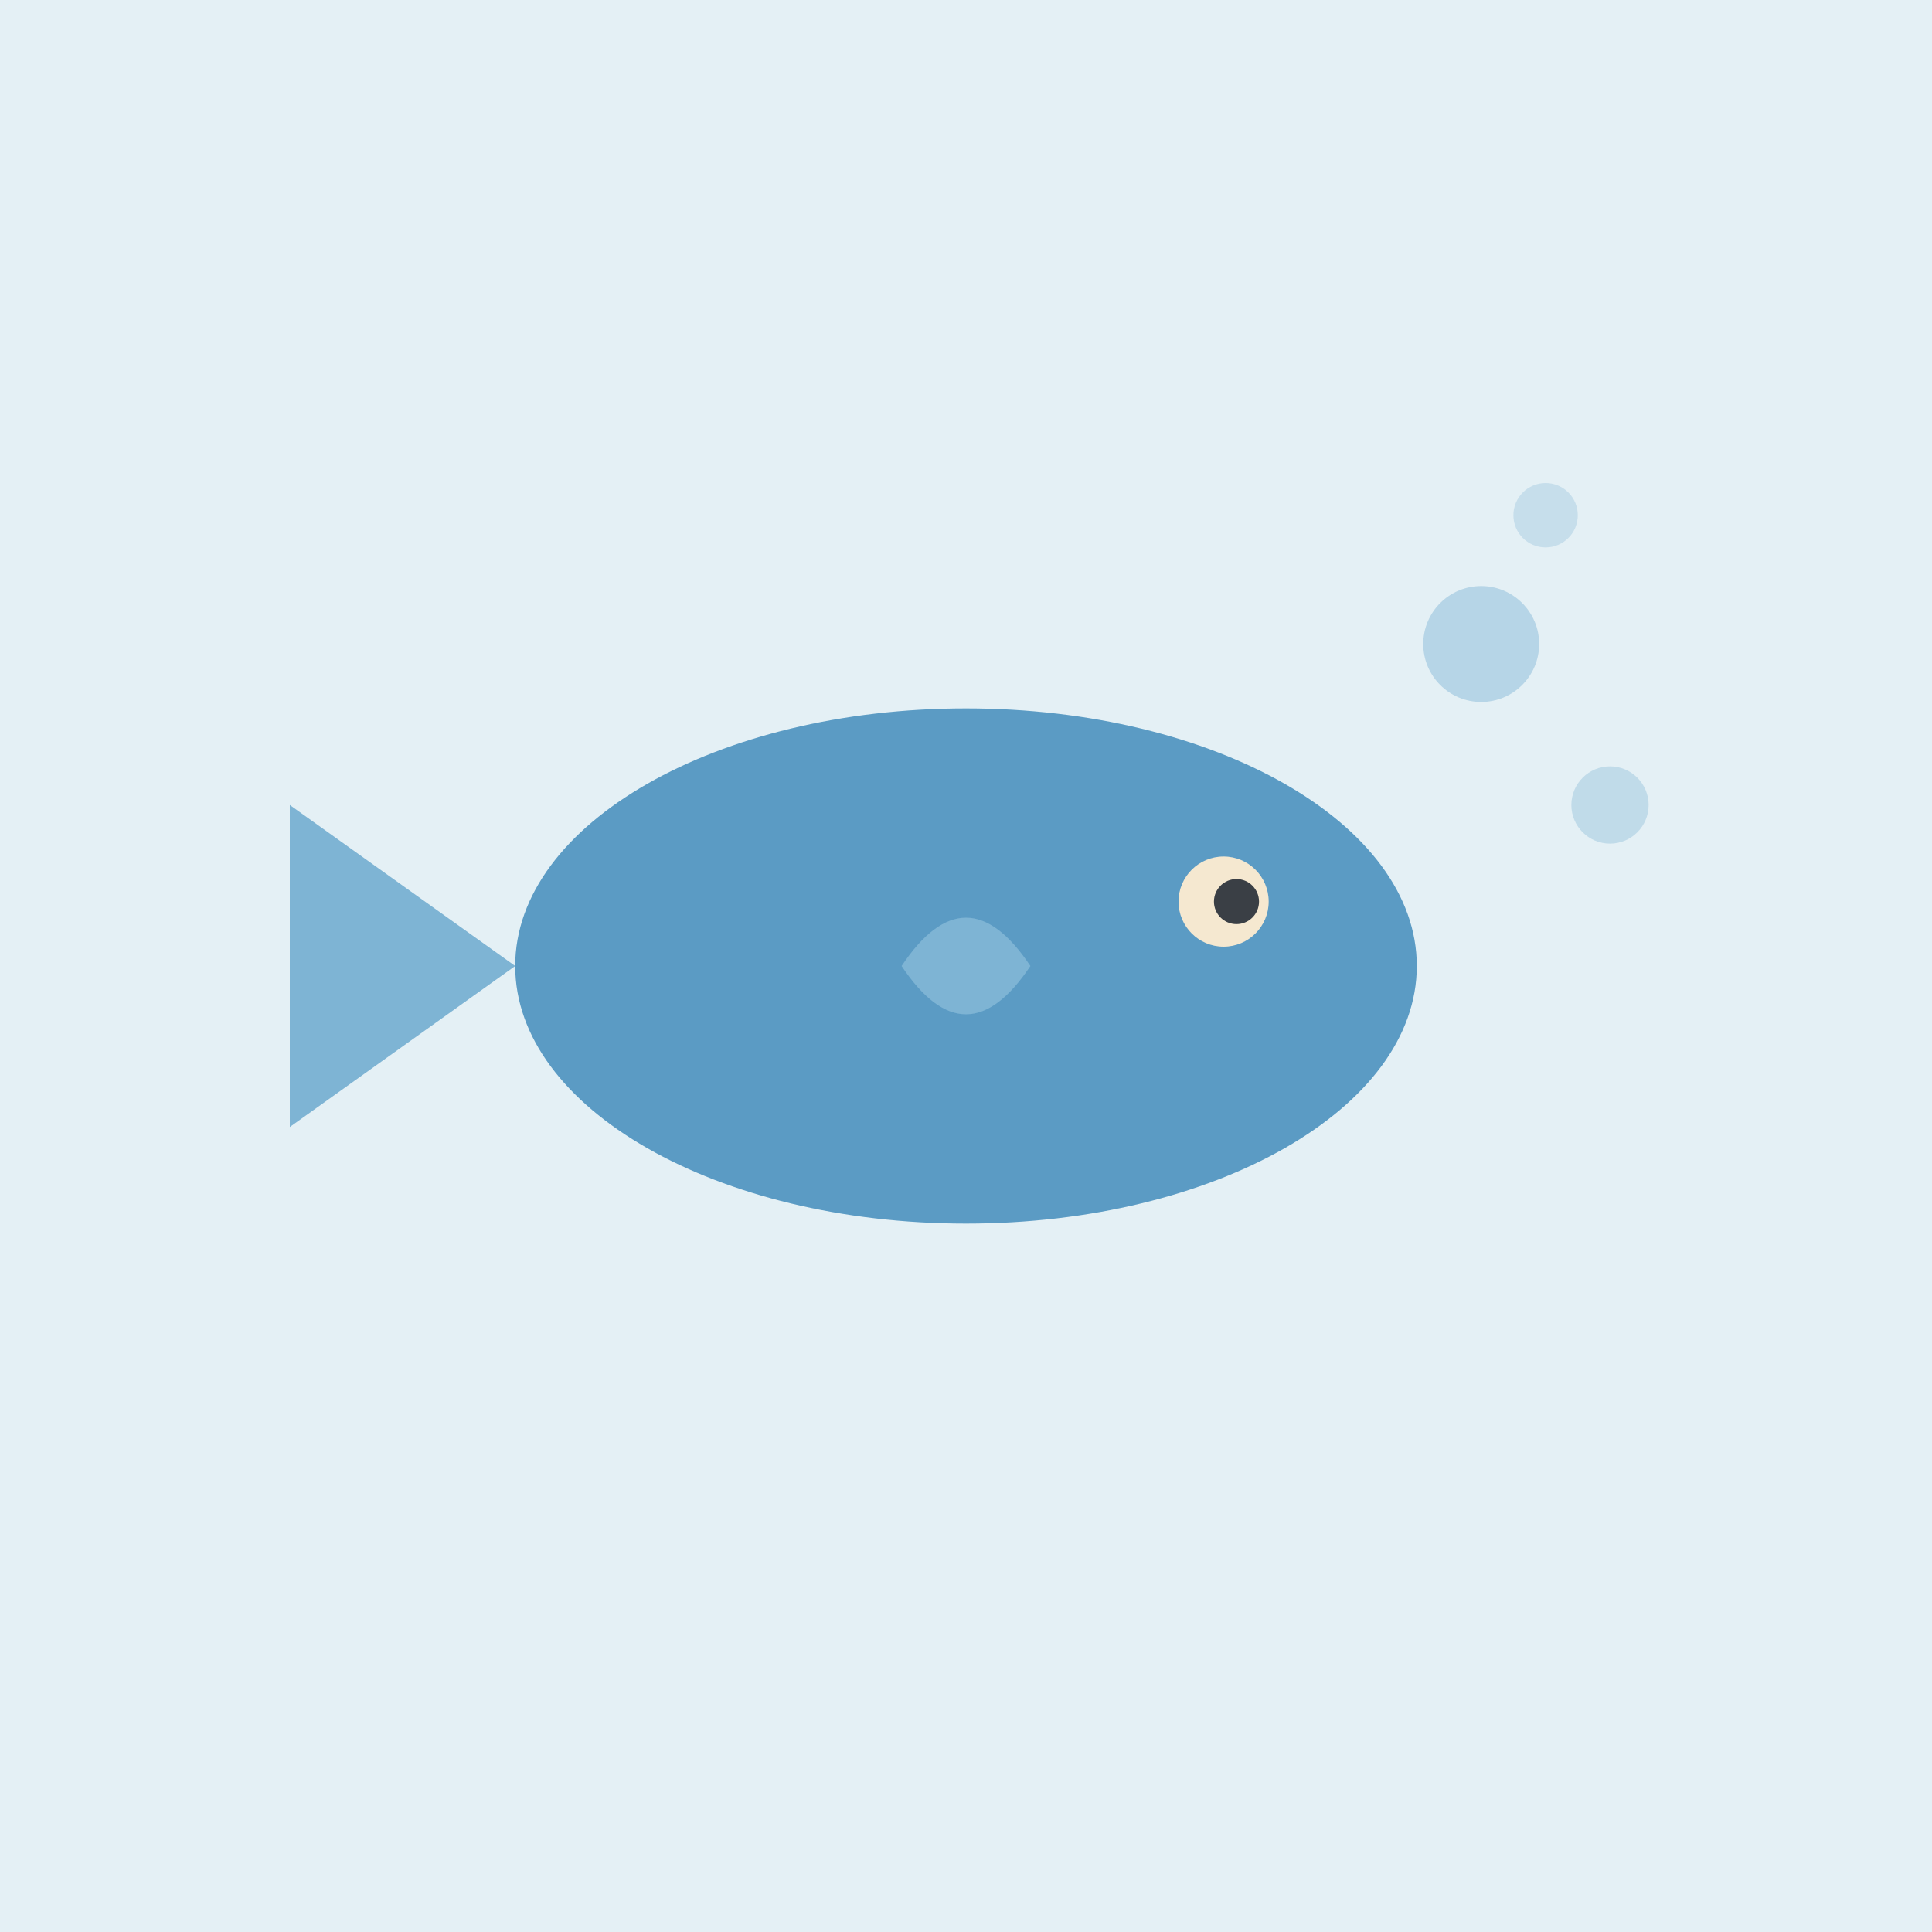
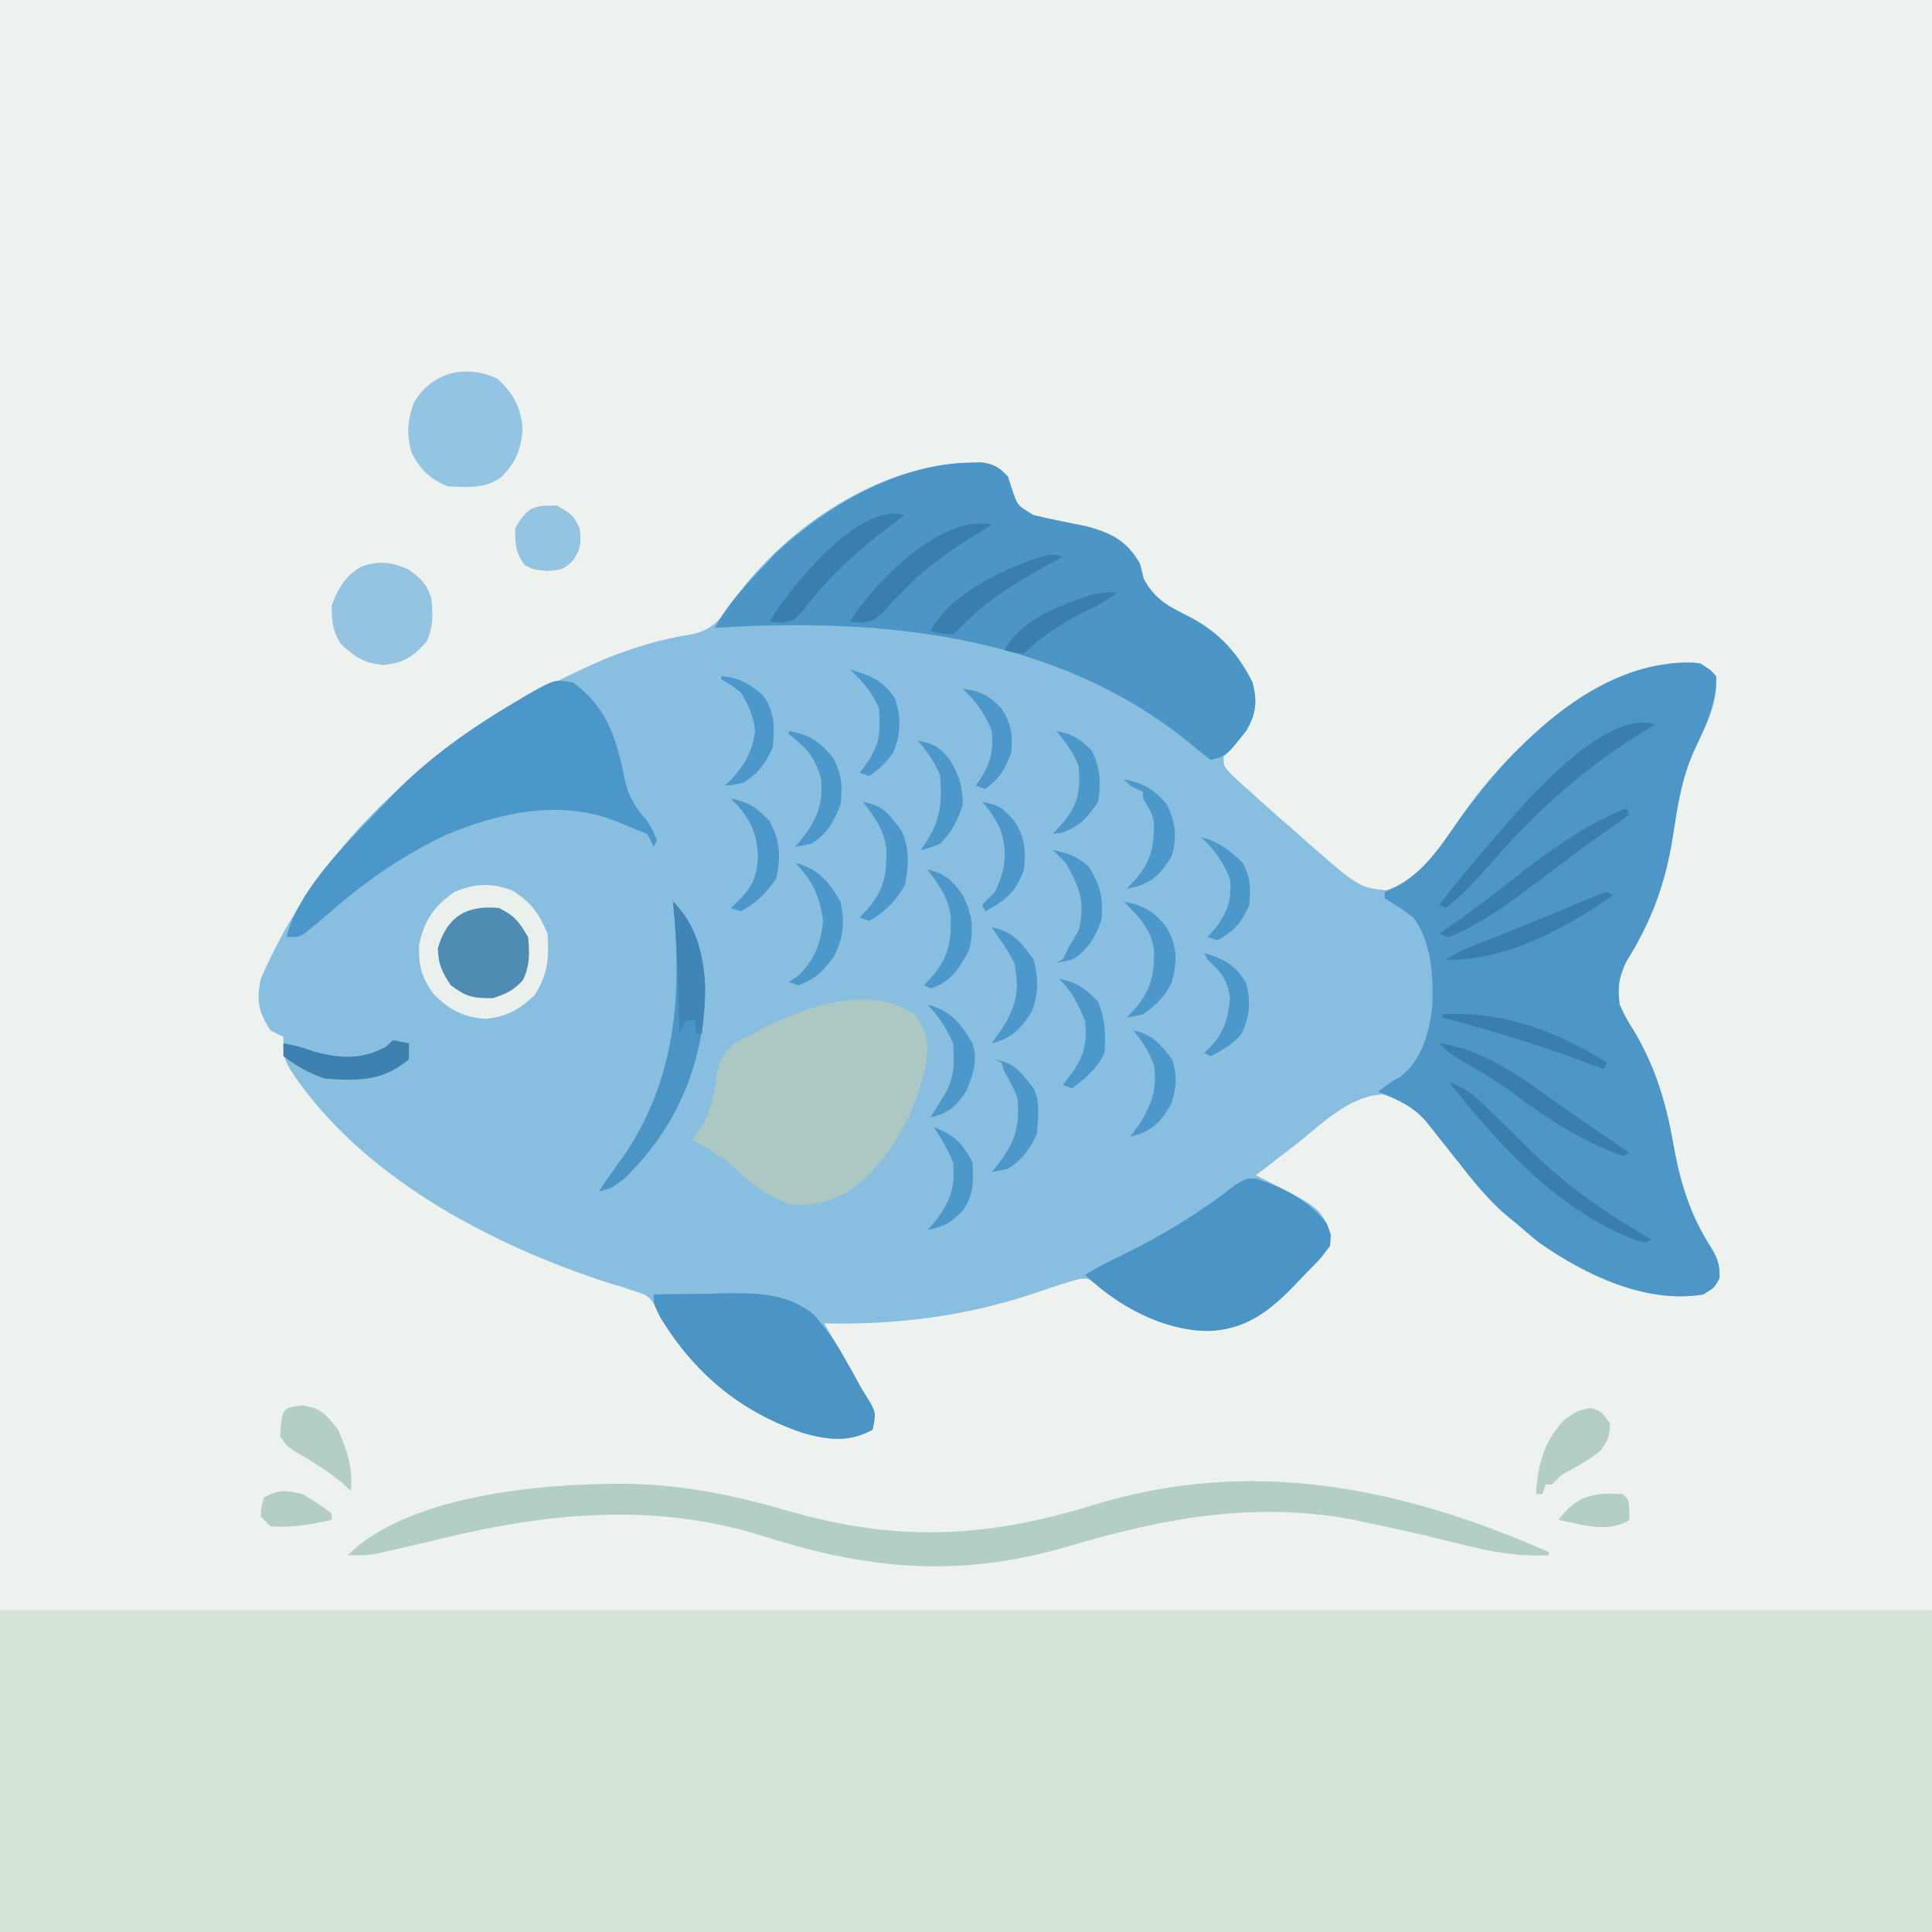
- <svg xmlns="http://www.w3.org/2000/svg" width="600" height="600" viewBox="0 0 600 600" role="img" aria-label="Fish">
-   <rect width="600" height="600" fill="#E4F0F5" />
-   <ellipse cx="300" cy="300" rx="140" ry="80" fill="#5B9BC4" />
-   <polygon points="160,300 90,250 90,350" fill="#7EB4D4" />
-   <circle cx="380" cy="280" r="14" fill="#F5E8D0" />
-   <circle cx="384" cy="280" r="7" fill="#3A3F45" />
-   <path d="M280 300 Q300 270 320 300 Q300 330 280 300" fill="#7EB4D4" />
-   <circle cx="460" cy="200" r="18" fill="#7EB4D4" opacity="0.45" />
-   <circle cx="500" cy="250" r="12" fill="#7EB4D4" opacity="0.35" />
-   <circle cx="480" cy="160" r="10" fill="#7EB4D4" opacity="0.3" />
+ <svg xmlns="http://www.w3.org/2000/svg" version="1.1" width="600" height="600" viewBox="0 0 600 600" role="img" aria-label="Fish">
+   <path d="M0 0 C198 0 396 0 600 0 C600 198 600 396 600 600 C402 600 204 600 0 600 C0 402 0 204 0 0 Z " fill="#EDF2EE" transform="translate(0,0)" />
+   <path d="M0 0 C1.2 -0 2.4 -0.1 3.6 -0.1 C7.7 0.4 9.2 1.4 12 4.3 C12.5 5.8 13 7.3 13.5 8.9 C15 13.3 15 13.3 20 16.3 C25.5 17.6 31 18.7 36.6 19.8 C44.5 22 48.8 24.3 53 31.3 C53.4 32.9 53.8 34.4 54.2 36.1 C57.9 42.9 62.2 44.7 69 48.2 C77.9 53 83.5 59.3 88 68.3 C89.5 74.4 89.1 77.9 86 83.3 C83.7 86 81.3 88.7 79 91.3 C79 94.3 79 94.3 81.8 97.2 C83 98.3 84.2 99.4 85.5 100.6 C86.8 101.7 88.1 102.9 89.4 104.1 C93.2 107.5 97.1 111 101 114.3 C102.1 115.3 103.1 116.2 104.2 117.2 C121 131.9 121 131.9 129.5 132.8 C140.8 129.1 146.6 118.9 153 109.6 C168.7 87.1 190.6 68.3 218 62.3 C226 61.7 226 61.7 230.1 64.3 C232 66.3 232 66.3 232 70.2 C231.3 77.4 227.9 83.5 224.9 89.9 C221.2 98.3 220 106.5 218.6 115.6 C216.3 130.5 212 142.2 204 155.1 C201.7 160 201.3 162.9 202 168.3 C204 172.6 204 172.6 206.7 176.9 C213.5 188.6 216.6 199.6 218.9 212.9 C220.9 223.8 223.9 233.4 229.8 242.8 C232.2 246.6 233.2 248.9 233 253.3 C231.4 256.2 231.4 256.2 228 258.3 C210.1 261.3 191.3 252.2 177 242.2 C174.6 240.3 172.3 238.3 170 236.3 C168.5 235.1 167 233.8 165.4 232.5 C160.4 227.9 156.2 222.7 152 217.3 C150.6 215.5 149.1 213.7 147.7 211.9 C145.8 209.5 143.9 207.1 142 204.7 C138.4 200.4 133.9 198 128.6 196.2 C118.2 196.5 109.7 205.2 102 211.3 C99.6 213.2 97.1 215.1 94.7 216.9 C93.6 217.8 92.5 218.6 91.4 219.5 C90.6 220.1 89.8 220.7 89 221.3 C90 221.8 91 222.3 92 222.8 C109.1 231.5 109.1 231.5 112.4 239.8 C111.8 245.1 108.7 247.7 105 251.3 C104.1 252.3 103.1 253.3 102.2 254.3 C93.9 263 86.3 269.3 73.9 269.6 C61.6 269.5 48.8 263.4 39.6 255.3 C37 253.3 37 253.3 34.4 253.5 C29.9 254.6 25.7 256.1 21.3 257.6 C-0.5 265 -22 267.8 -45 267.3 C-44.2 268.7 -43.4 270.2 -42.5 271.7 C-36 283 -36 283 -34.5 285.8 C-33.2 288 -31.9 290.1 -30.5 292.2 C-29 295.3 -29 295.3 -30 300.3 C-37.3 304.4 -43.7 303.5 -51.4 301.4 C-70.8 294.9 -85.4 282.9 -96 265.3 C-96.4 264.3 -96.8 263.3 -97.3 262.3 C-99.4 258.6 -100.7 258.2 -104.8 257 C-105.9 256.6 -107.1 256.2 -108.3 255.8 C-109.6 255.5 -110.8 255.1 -112.1 254.7 C-148.9 242.8 -189.3 221.5 -211 188.3 C-213 184.3 -213 184.3 -213 178.3 C-214.3 177.7 -215.6 177 -217 176.3 C-220.8 170.4 -221.4 167.1 -220 160.3 C-199.8 113.3 -158.9 80.6 -113 60.9 C-104.2 57.4 -95.5 54.7 -86.1 53.3 C-79.1 51.8 -76.6 47.7 -72.6 42 C-56.8 20 -27.7 0.6 0 0 Z " fill="#88BEE0" transform="translate(301,143.6875)" />
+   <path d="M0 0 C198 0 396 0 600 0 C600 33 600 66 600 100 C402 100 204 100 0 100 C0 67 0 34 0 0 Z " fill="#D5E4D7" transform="translate(0,500)" />
+   <path d="M0 0 C3.1 2 3.1 2 5 4 C5 12.9 1.6 19.6 -2.1 27.6 C-5.8 36 -7 44.2 -8.4 53.2 C-10.7 68.2 -15 79.9 -23 92.7 C-25.3 97.7 -25.7 100.6 -25 106 C-23 110.3 -23 110.3 -20.3 114.6 C-13.5 126.3 -10.4 137.3 -8.1 150.6 C-6.1 161.5 -3.1 171.1 2.8 180.5 C5.2 184.3 6.2 186.5 6 191 C4.4 193.9 4.4 193.9 1 196 C-16.9 199 -35.7 189.9 -50 179.9 C-52.4 178 -54.7 176 -57 174 C-57.8 173.4 -57.8 173.4 -61.6 170.2 C-66.6 165.6 -70.8 160.4 -75 155 C-76.4 153.2 -77.9 151.4 -79.3 149.6 C-81.2 147.2 -83.1 144.8 -85 142.4 C-89 137.6 -94.3 135.3 -100 133 C-96 130 -96 130 -93.1 128.4 C-86.3 123 -84.2 114.9 -83.2 106.6 C-82.8 97.2 -83.4 86.7 -89 79 C-93.8 75.5 -93.8 75.5 -98 73 C-98 72.3 -98 71.7 -98 71 C-96.8 70.5 -95.6 70 -94.4 69.4 C-86.8 65.2 -82.1 59 -77.2 51.9 C-60.6 27.9 -32.4 -2.8 0 0 Z " fill="#4C97C8" transform="translate(528,206)" />
+   <path d="M0 0 C1.2 -0 2.4 -0.1 3.6 -0.1 C7.7 0.4 9.2 1.4 12 4.3 C12.5 5.8 13 7.3 13.5 8.9 C15 13.3 15 13.3 20 16.3 C25.5 17.6 31 18.7 36.6 19.8 C44.5 22 48.8 24.3 53 31.3 C53.4 32.9 53.8 34.4 54.2 36.1 C57.9 42.9 62.2 44.7 69 48.2 C77.9 53 83.5 59.3 88 68.3 C89.5 74.4 89.1 77.9 86 83.3 C79.9 91.1 79.9 91.1 75 92.3 C72.6 90.5 70.2 88.6 67.9 86.6 C26 53 -27.6 48.1 -79 51.3 C-75 43.9 -69.8 38.4 -64 32.3 C-62.7 31 -61.5 29.6 -60.2 28.2 C-44.1 13.3 -22.4 0.5 0 0 Z " fill="#4B96C7" transform="translate(301,143.6875)" />
+   <path d="M0 0 C3.8 5.1 4.4 8.5 3.7 14.8 C0.7 30.1 -7.2 45.1 -19.7 54.5 C-26.5 58.5 -31.2 59.6 -39 59 C-46.1 56.2 -51 52.4 -56.5 47.2 C-60.3 43.8 -64.5 41.5 -69 39 C-68.1 37.7 -67.1 36.4 -66.2 35 C-63.3 30.3 -62.4 26.3 -61.8 20.8 C-60.7 14.7 -60.4 13.4 -55.8 8.9 C-53.9 7.9 -51.9 6.9 -50 6 C-48.8 5.4 -47.7 4.8 -46.5 4.1 C-32.8 -2.7 -13.9 -9.4 0 0 Z " fill="#ABC8C2" transform="translate(284,315)" />
+   <path d="M0 0 C0 0.3 0 0.7 0 1 C-9.3 1.4 -17.2 0.1 -26.2 -2.2 C-28.9 -2.8 -31.5 -3.5 -34.2 -4.1 C-35.5 -4.4 -36.8 -4.8 -38.1 -5.1 C-43.9 -6.4 -49.6 -7.7 -55.4 -8.9 C-57.2 -9.3 -59.1 -9.7 -61 -10.1 C-90.9 -15.7 -119 -10.7 -147.7 -2.2 C-181.7 8 -209.8 5.9 -243.5 -4.8 C-278 -15.7 -311.3 -12.2 -345.9 -3.7 C-350.8 -2.5 -355.6 -1.4 -360.5 -0.3 C-361.6 -0 -362.7 0.2 -363.9 0.5 C-367 1 -367 1 -373 1 C-354.5 -17.5 -313.5 -21.2 -288.6 -21.2 C-270.2 -21.2 -253.9 -17.9 -236.3 -12.8 C-202.4 -3 -174.8 -4.3 -141.1 -14.7 C-92.4 -29.6 -45.9 -20.2 0 0 Z " fill="#B2CEC5" transform="translate(481,482)" />
+   <path d="M0 0 C10.7 7.8 13.5 17.6 16 30 C17.3 35.7 19.2 38.6 23 43 C24.9 46.2 24.9 46.2 26 49 C25.8 49.3 25.8 49.3 25 51 C24.7 50.3 24.7 50.3 23 47 C21.3 46.3 19.7 45.7 18 45 C16.3 44.3 14.7 43.6 13 42.9 C-4.1 36.3 -22.7 40.3 -39.1 47.1 C-51.9 53.1 -63.3 60.8 -74 70 C-76 71.7 -78 73.4 -79.9 75.1 C-80.4 75.4 -80.4 75.4 -82.6 77.3 C-85 79 -85 79 -89 79 C-85.2 63.8 -69.6 49.1 -59 38 C-58 37 -57.1 36 -56.1 34.9 C-44.7 23.2 -32 14.3 -18 6 C-16.8 5.3 -15.5 4.5 -14.3 3.8 C-5.6 -1.1 -5.6 -1.1 0 0 Z " fill="#4C97C9" transform="translate(178,212)" />
+   <path d="M0 0 C8.6 2.7 16.3 6.7 22 13.9 C23.3 17.4 23.3 17.4 23 20.9 C20.7 24 18.6 26.3 16 28.9 C15 29.9 14.1 30.9 13.1 31.9 C4.9 40.6 -2.7 47 -15.1 47.3 C-29 47.1 -43.1 39.4 -53 29.9 C-49.1 27.3 -44.9 25.4 -40.7 23.3 C-28.3 17.2 -17.1 10.3 -6.2 1.8 C-3 -0.1 -3 -0.1 0 0 Z " fill="#4A94C6" transform="translate(390.0391,366.0586)" />
+   <path d="M0 0 C5.8 -0.1 11.5 -0.2 17.3 -0.2 C18.9 -0.3 20.6 -0.3 22.2 -0.4 C32.5 -0.4 41.7 -0.4 49.9 6.4 C50.3 6.9 50.3 6.9 52 9 C52.6 9.7 53.2 10.4 53.8 11.2 C56.4 14.6 58.4 18.1 60.5 21.9 C61.3 23.2 62 24.6 62.8 26 C63.5 27.3 64.2 28.6 65 30 C65.8 31.2 66.5 32.4 67.3 33.7 C69 37 69 37 68 42 C60.7 46 54.3 45.2 46.6 43.1 C27.1 36.6 12.7 24.6 2 7 C0 3 0 3 0 0 Z " fill="#4B95C6" transform="translate(203,402)" />
+   <path d="M0 0 C5.8 3.7 8.2 7.1 10.8 13.4 C11.3 20.9 10.9 26 6.8 32.4 C2.1 36.9 -2 39.2 -8.6 39.8 C-15.6 39.2 -19.6 37 -24.6 32.1 C-28.4 26.8 -29.3 23.3 -29.1 16.9 C-27.6 9.3 -24.5 4.9 -18.2 0.4 C-11.5 -2.3 -6.8 -2.6 0 0 Z " fill="#EAF1EC" transform="translate(159.25,276.625)" />
+   <path d="M0 0 C4.9 4.6 7.3 8.8 7.8 15.6 C7.4 22 5.6 26.3 0.9 30.8 C-4.3 34.2 -9.4 33.7 -15.5 33.4 C-21 31.1 -23.6 28.5 -26.5 23.4 C-28.4 17.6 -28 12.7 -25.8 7.1 C-20.1 -2.1 -9.9 -4.6 0 0 Z " fill="#93C4E2" transform="translate(154.5,117.625)" />
+   <path d="M0 0 C3.8 3 5.3 4.3 6.7 8.9 C7.1 14 7.3 17.6 5.1 22.2 C0.8 27 -1.8 28.7 -8.3 29.4 C-14.6 28.7 -17.1 26.9 -21.6 22.7 C-24.1 18.6 -24.3 15.6 -24.3 10.9 C-22.3 5.5 -20.2 2 -15.3 -1.1 C-9.5 -3.1 -5.5 -2.7 0 0 Z " fill="#94C4E2" transform="translate(127.3125,177.125)" />
+   <path d="M0 0 C4.9 2.5 6.1 4.1 9 9 C9.5 14.1 9.6 17.7 7.4 22.4 C4.5 25.6 2.1 26.7 -2 28 C-8.3 28 -10.1 27.6 -15 24 C-17.7 19.9 -19 17.3 -19 12.4 C-16.1 2.6 -10.1 -1 0 0 Z " fill="#4F8CB4" transform="translate(155,282)" />
+   <path d="M0 0 C8.2 8.2 9.9 18.5 10 29.6 C9.1 51.5 0.6 70.9 -15.2 86.1 C-19 89 -19 89 -23 90 C-20.7 86.5 -18.3 83.1 -15.8 79.7 C1.1 55.4 2.9 28.5 0 0 Z " fill="#4A94C6" transform="translate(209,280)" />
+   <path d="M0 0 C5 3 5 3 7 7 C7.5 11.2 7.5 13.3 5.1 16.9 C2.2 19.8 1.4 20 -2.8 20.3 C-7 20 -7 20 -9.9 18.6 C-13 14.8 -13 11.8 -13 7 C-9 0.4 -7.7 0 0 0 Z " fill="#93C4E2" transform="translate(173,157)" />
+   <path d="M0 0 C-1 0.6 -2.1 1.3 -3.1 1.9 C-21.1 12.9 -36.2 26.1 -50 42 C-54.7 47.4 -59.3 52.6 -65 57 C-65.7 56.7 -66.3 56.3 -67 56 C-61 48.1 -54.5 40.5 -48 33 C-46.8 31.6 -45.6 30.2 -44.3 28.7 C-36 19.4 -14 -4.7 0 0 Z " fill="#3A7EAE" transform="translate(514,225)" />
+   <path d="M0 0 C3.2 0.7 3.2 0.7 6.2 4.7 C6.2 8.5 5.5 10.2 3.2 13.2 C-0.5 16.3 -4.6 18.4 -8.8 20.7 C-9.8 21.7 -10.8 22.7 -11.8 23.7 C-12.5 23.7 -13.1 23.7 -13.8 23.7 C-14.1 24.7 -14.5 25.7 -14.8 26.7 C-15.5 26.7 -16.1 26.7 -16.8 26.7 C-16.2 17.5 -14.4 10.4 -8 3.6 C-3.8 0.7 -3.8 0.7 0 0 Z " fill="#B2CEC5" transform="translate(493.8125,437.3125)" />
+   <path d="M0 0 C6 0.8 7.6 2.8 11.3 7.6 C14.2 14.1 15.9 19.4 15.3 26.6 C14.4 25.7 13.5 24.9 12.6 24.1 C8 20.3 3.2 17.4 -1.9 14.4 C-4.7 12.6 -4.7 12.6 -6.7 9.6 C-6.1 0.9 -6.1 0.9 0 0 Z " fill="#B2CEC5" transform="translate(93.6875,436.4375)" />
+   <path d="M0 0 C4.8 1.9 7 3.5 10.7 7 C11.2 7.5 11.2 7.5 13.9 10 C17.5 13.5 21.1 17.1 24.7 20.7 C36.1 32.1 49.1 41 63 49 C61 50 61 50 58.4 49.3 C34.4 40.3 15.5 19.8 0 0 Z " fill="#3A7EAE" transform="translate(450,336)" />
+   <path d="M0 0 C0.8 0.2 0.8 0.2 5 1 C5 2.6 5 4.3 5 6 C-3.2 12.8 -10.6 12.7 -21 12 C-26.2 10.2 -29.6 8.3 -34 5 C-34 3.7 -34 2.4 -34 1 C-29 2 -29 2 -24.3 3.6 C-16.2 5.8 -9.5 6.1 -2 2 C-1.3 1.3 -0.7 0.7 0 0 Z " fill="#3D81B1" transform="translate(122,323)" />
+   <path d="M0 0 C0.2 0.3 0.2 0.3 1 2 C0.1 2.6 -0.7 3.2 -1.6 3.9 C-7.5 8 -13.2 12.1 -18.9 16.4 C-19.9 17.2 -20.9 17.9 -21.9 18.6 C-24.1 20.3 -26.3 22 -28.6 23.7 C-36.9 30 -45.3 36 -55 40 C-56 39.7 -57 39.3 -58 39 C-57.2 38.4 -56.4 37.9 -55.6 37.3 C-48.6 32.4 -41.8 27.3 -35.1 22 C-24 13.3 -13.1 5.4 0 0 Z " fill="#3A7EAE" transform="translate(505,251)" />
+   <path d="M0 0 C15.2 2.1 27.8 12.4 40 21 C43.5 23.4 47 25.8 50.5 28.2 C51.3 28.7 51.3 28.7 55.4 31.5 C56.6 32.4 57.8 33.2 59 34 C58.7 34.2 58.7 34.2 57 35 C43.7 30.3 32.1 22.5 20.9 14 C16.2 10.7 11.2 7.9 6.2 5 C3 3 3 3 0 0 Z " fill="#3A7EAE" transform="translate(447,324)" />
+   <path d="M0 0 C7.3 7.3 9.3 16 10 26 C9.9 31 9.5 36 9 41 C8.3 41 7.7 41 7 41 C7 39.7 7 38.4 7 37 C6 37 5 37 4 37 C3.3 38.3 2.7 39.6 2 41 C2 40.1 1.9 39.3 1.9 38.4 C1.8 34.5 1.7 30.6 1.6 26.7 C1.5 25.3 1.5 24 1.4 22.6 C1.2 15 0.8 7.5 0 0 Z " fill="#3F86B6" transform="translate(209,280)" />
+   <path d="M0 0 C-1 0.6 -2.1 1.2 -3.1 1.9 C-11.5 7 -19.1 12.1 -26 19 C-26.9 19.9 -27.8 20.8 -28.8 21.7 C-30.5 23.5 -32.2 25.4 -33.9 27.3 C-37 30 -37 30 -40.9 30.4 C-41.4 30.3 -41.4 30.3 -44 30 C-37 18.3 -15.2 -3.8 0 0 Z " fill="#3A7EAE" transform="translate(308,163)" />
+   <path d="M0 0 C-0.7 0.5 -1.5 1 -2.2 1.6 C-13.8 10.1 -23.7 19 -32.3 30.5 C-35 33 -35 33 -38.8 33.4 C-39.9 33.2 -40.9 33.1 -42 33 C-35.8 22.6 -13.9 -4.6 0 0 Z " fill="#3A7EAE" transform="translate(281,160)" />
+   <path d="M0 0 C-1 0.5 -2 1.1 -3 1.6 C-13.3 7.2 -23.5 13.2 -31.6 21.8 C-32.4 22.5 -33.2 23.3 -34 24 C-37.8 23.8 -37.8 23.8 -41 23 C-35.4 11.8 -19.7 4.5 -8.3 0.4 C-3 -1 -3 -1 0 0 Z " fill="#3A7EAE" transform="translate(330,173)" />
+   <path d="M0 0 C7.3 1.9 10.2 5.6 14 12 C15.4 18.7 15 22.9 12 29 C8.4 33.8 6.7 35.7 1 38 C0 37.7 -1 37.3 -2 37 C-1.1 36.4 -0.2 35.7 0.8 35.1 C6 30.1 7.8 25.2 8.6 18.1 C7.8 10.8 5.2 5.2 0 0 Z " fill="#4C98CA" transform="translate(247,268)" />
+   <path d="M0 0 C6.5 1.3 8.1 3.8 12 9 C14.6 14.8 14.2 19.8 13 26 C9.7 31.3 7.4 33.7 2 37 C1 36.7 0 36.3 -1 36 C-0.1 34.9 0.9 33.9 1.9 32.8 C6.6 27 7.4 22.4 7.3 15 C6.7 8.9 3.6 4.8 0 0 Z " fill="#4C98CA" transform="translate(268,249)" />
+   <path d="M0 0 C6.2 1.2 9.5 3 13.3 8.1 C16.7 13.9 16.6 18.6 14.9 25.1 C12.6 29.7 10.2 32 6 35 C5.2 35.2 5.2 35.2 1 36 C1.9 34.9 2.9 33.9 3.9 32.8 C8.6 27 9.5 22.4 9.4 15 C8.5 8.5 4.5 4.5 0 0 Z " fill="#4C98CA" transform="translate(349,280)" />
+   <path d="M0 0 C0.7 0.3 1.3 0.7 2 1 C-12.7 11.3 -31.5 21.6 -50 21 C-45.5 18 -40.5 16.3 -35.5 14.4 C-25.8 10.5 -16.2 6.6 -6.6 2.5 C-3 1 -3 1 0 0 Z " fill="#3A7EAE" transform="translate(499,277)" />
+   <path d="M0 0 C5.5 1.3 7.8 3.4 11 8 C14 14.1 14.5 18.4 13 25 C9.9 30.7 7.4 35 1 37 C0.3 36.7 -0.3 36.3 -1 36 C-0.1 34.9 0.9 33.9 1.9 32.8 C6.6 27 7.4 22.4 7.3 15 C6.7 8.9 3.6 4.8 0 0 Z " fill="#4C98CA" transform="translate(288,270)" />
+   <path d="M0 0 C6.7 1.3 9.6 3.3 13.9 8.6 C16.5 13.9 16.7 17.2 16 23 C13.9 28.3 11.9 32 7 35 C6.2 35.2 6.2 35.2 2 36 C2.5 35.4 2.5 35.4 4.9 32.4 C9.1 26.5 10.6 22.3 10 15 C8.2 8.2 5.5 5.2 0 1 C0 0.7 0 0.3 0 0 Z " fill="#4C98CA" transform="translate(245,227)" />
+   <path d="M0 0 C6.9 1.4 8.9 4.5 13 10 C14.5 16 14.6 20.4 12.4 26.2 C9.1 31.5 6.1 34.5 0 36 C0.9 34.7 1.9 33.3 2.9 31.9 C7.6 24.5 8.8 19.7 7 11 C4.6 6.6 4.6 6.6 2 3 C1.3 2 0.7 1 0 0 Z " fill="#4C98CA" transform="translate(308,288)" />
+   <path d="M0 0 C5 3.1 5 3.1 9 6 C9 6.7 9 7.3 9 8 C2.6 9.5 -3.4 10.5 -10 10 C-11 9 -12 8 -13 7 C-12.9 3.9 -12.9 3.9 -12 1 C-7.1 -1.5 -5.3 -1.2 0 0 Z " fill="#B2CEC5" transform="translate(94,464)" />
+   <path d="M0 0 C5 1 7.1 1.8 11 5 C14.7 10.8 15.8 15.2 15 22 C12.9 27.3 10.9 31 6 34 C5.2 34.2 5.2 34.2 1 35 C1.3 34.8 1.3 34.8 3 34 C3.7 32.7 4.3 31.4 5 30 C6 28.4 7 26.7 8 25 C10.1 16.4 8.4 11.7 4 4 C2.7 2.7 1.4 1.4 0 0 Z " fill="#4C98CA" transform="translate(327,264)" />
+   <path d="M0 0 C5.9 1.2 7.9 2.8 12 7 C15.3 13.3 15.6 18.1 14 25 C10.6 29.6 8.1 32.4 3 35 C2 34.7 1 34.3 0 34 C0.8 33.3 1.5 32.6 2.3 31.8 C6.7 27.3 8 24.5 8.4 18.2 C8.2 10.3 5.6 5.6 0 0 Z " fill="#4B97C9" transform="translate(227,248)" />
+   <path d="M0 0 C5.6 0.4 8.8 2.4 13 6 C16.7 11.1 16.5 15.9 16 22 C13.9 26.9 11.5 30.2 7 33 C3.7 33.8 3.7 33.8 1 34 C1.7 33.3 2.5 32.7 3.2 32 C7.4 27.4 9.7 23.2 10.5 17 C9.9 12.2 8.6 9.1 6 5 C2.8 2.5 2.8 2.5 0 1 C0 0.7 0 0.3 0 0 Z " fill="#4C98CA" transform="translate(224,210)" />
+   <path d="M0 0 C6 1.2 9.3 3 13.3 7.7 C16.1 13.2 16.6 17.9 14.9 23.8 C12 28.7 9.7 31.4 4.2 33.3 C3.1 33.5 2.1 33.8 1 34 C1.9 32.9 2.9 31.9 3.9 30.8 C8.7 25 9.2 21.4 9.4 14 C9 11 9 11 6 6 C6 5.3 6 4.7 6 4 C4.7 3.3 3.4 2.7 2 2 C1.3 1.3 0.7 0.7 0 0 Z " fill="#4C98CA" transform="translate(349,242)" />
+   <path d="M0 0 C2 2 2 2 2 8 C-4.4 12.3 -12.9 9.4 -20 8 C-14.2 0.4 -9.4 -0.5 0 0 Z " fill="#B2CEC5" transform="translate(504,464)" />
+   <path d="M0 0 C6.4 1.3 8 4 12 9 C14.1 13.2 13.4 18.4 13 23 C10.9 27.9 8.5 31.1 4 34 C3.2 34.2 3.2 34.2 -1 35 C-0.1 33.8 0.9 32.6 1.9 31.3 C6.7 24.7 7.6 20.1 7 12 C5.1 7.6 5.1 7.6 3 4 C2.7 3 2.3 2 2 1 C1.3 0.7 0.7 0.3 0 0 Z " fill="#4C98CA" transform="translate(309,329)" />
+   <path d="M0 0 C18.6 -1.1 35.5 5.2 51 15 C50.7 15.7 50.3 16.3 50 17 C48.5 16.4 47 15.9 45.4 15.3 C30.5 9.7 15.4 5.1 0 1 C0 0.7 0 0.3 0 0 Z " fill="#3A7EAE" transform="translate(448,315)" />
+   <path d="M0 0 C5.8 1.2 7.8 2.9 12 7 C14.3 12.8 14.4 16.8 14 23 C11.7 27.9 8.2 30.7 4 34 C3 33.7 2 33.3 1 33 C2 31.8 2.9 30.5 3.9 29.2 C7.9 23.7 8.6 19.7 8 13 C5.8 7.9 3.9 3.9 0 0 Z " fill="#4C98CA" transform="translate(329,304)" />
+   <path d="M0 0 C7.3 1.9 10.2 5.6 14 12 C15.8 17.6 14.2 21.7 12 27 C8.9 31.7 6.5 33.7 1 35 C2.5 32.5 4.1 30 5.6 27.5 C8.5 22.3 8.4 17.9 8 12 C5.8 7.2 3.7 3.7 0 0 Z " fill="#4C98CA" transform="translate(288,312)" />
+   <path d="M0 0 C5.5 1.1 6.5 1.9 10 6 C13.2 11.3 13.8 14 14 20 C12.5 24.7 10.5 28.5 7 32 C3.8 33.3 3.8 33.3 1 34 C1.8 32.7 2.6 31.5 3.4 30.2 C7.3 23.8 7.5 18.4 7 11 C5.4 6.7 3 3.5 0 0 Z " fill="#4C98CA" transform="translate(285,230)" />
+   <path d="M0 0 C5.9 1.3 8.4 4.2 12 9 C13.6 13.9 13.4 17.7 11.8 22.6 C9.2 27.4 6.8 30.3 1.7 32.3 C1.2 32.4 1.2 32.4 -1 33 C-0.1 31.7 0.9 30.4 1.9 29.1 C5.7 22.8 7.4 18.2 6.4 10.9 C4.9 6.6 2.8 3.5 0 0 Z " fill="#4C98CA" transform="translate(352,320)" />
+   <path d="M0 0 C6.6 1.8 10.2 3.3 14 9 C15.9 14.8 15.8 20.3 13.3 25.9 C11.1 28.9 9 30.9 6 33 C5 32.7 4 32.3 3 32 C3.4 31.5 3.4 31.5 5.4 28.7 C9.4 23 9.4 18.9 9 12 C6.8 7 4 3.6 0 0 Z " fill="#4C98CA" transform="translate(264,208)" />
+   <path d="M0 0 C5.5 1.1 6.5 1.9 10 6 C13.3 11 13.6 15.1 13 21 C10.6 27.9 7.4 30.6 1 34 C0.7 33.3 0.3 32.7 0 32 C1.3 30.7 2.6 29.4 4 28 C7.2 21.1 8 16.2 5.8 8.9 C4.2 5.4 2.6 2.8 0 0 Z " fill="#4C98CA" transform="translate(305,249)" />
+   <path d="M0 0 C5.4 1.1 7.1 2.3 11 6 C13.7 11.3 14 16.2 13 22 C9.7 26.9 7.6 29.4 2.1 31.5 C1.6 31.6 1.6 31.6 -1 32 C-0.1 30.9 0.9 29.9 1.9 28.8 C7 22.6 7.5 18.8 7 11 C5.4 6.7 3 3.5 0 0 Z " fill="#4C98CA" transform="translate(328,227)" />
+   <path d="M0 0 C-3.3 2.5 -5.9 4 -9.6 5.7 C-16.6 9.1 -23.4 13.4 -29 19 C-32.1 18.6 -32.1 18.6 -35 18 C-30.2 8.5 -17.7 3.9 -8.1 0.7 C-5 0 -5 0 0 0 Z " fill="#3A7EAE" transform="translate(347,184)" />
+   <path d="M0 0 C5.6 1.4 8.9 4.1 13 8 C15.4 12.8 15.4 15.6 15 21 C12.7 26.4 10.2 29.3 5 32 C4 31.7 3 31.3 2 31 C2.4 30.6 2.4 30.6 4.4 28.3 C8.3 23.3 9.6 19.2 9 13 C6.8 7.6 4.3 3.9 0 0 Z " fill="#4C98CA" transform="translate(373,260)" />
+   <path d="M0 0 C6 1.7 9.7 3.7 12.9 9.2 C14.6 15.1 14.1 19.8 11.4 25.3 C8.6 28.5 5.7 30.1 2 32 C1.3 31.7 0.7 31.3 0 31 C0.9 30.1 1.9 29.1 2.9 28.1 C6.5 23.3 7.4 20 8 14 C7.2 8.3 5.2 5.8 1 2 C0.7 1.3 0.3 0.7 0 0 Z " fill="#4C98CA" transform="translate(374,296)" />
+   <path d="M0 0 C5.5 0.4 8.2 2.2 12 6 C15.1 10.7 15.6 14.4 15 20 C12.9 25.2 11.6 27.6 7 31 C6 30.7 5 30.3 4 30 C4.6 29.1 5.3 28.2 5.9 27.2 C8.9 22.5 9.5 18.5 9 13 C6.8 7.6 4.3 3.9 0 0 Z " fill="#4C98CA" transform="translate(299,214)" />
+   <path d="M0 0 C6.3 2.5 9 5 12 11 C12.4 16.9 12.4 21.1 9 26 C5.1 29.8 3.4 30.9 -2 32 C-1.2 31.2 -0.5 30.3 0.3 29.4 C5 23.5 6.8 18.6 6 11 C4.3 7 2.4 3.6 0 0 Z " fill="#4C98CA" transform="translate(290,350)" />
</svg>
